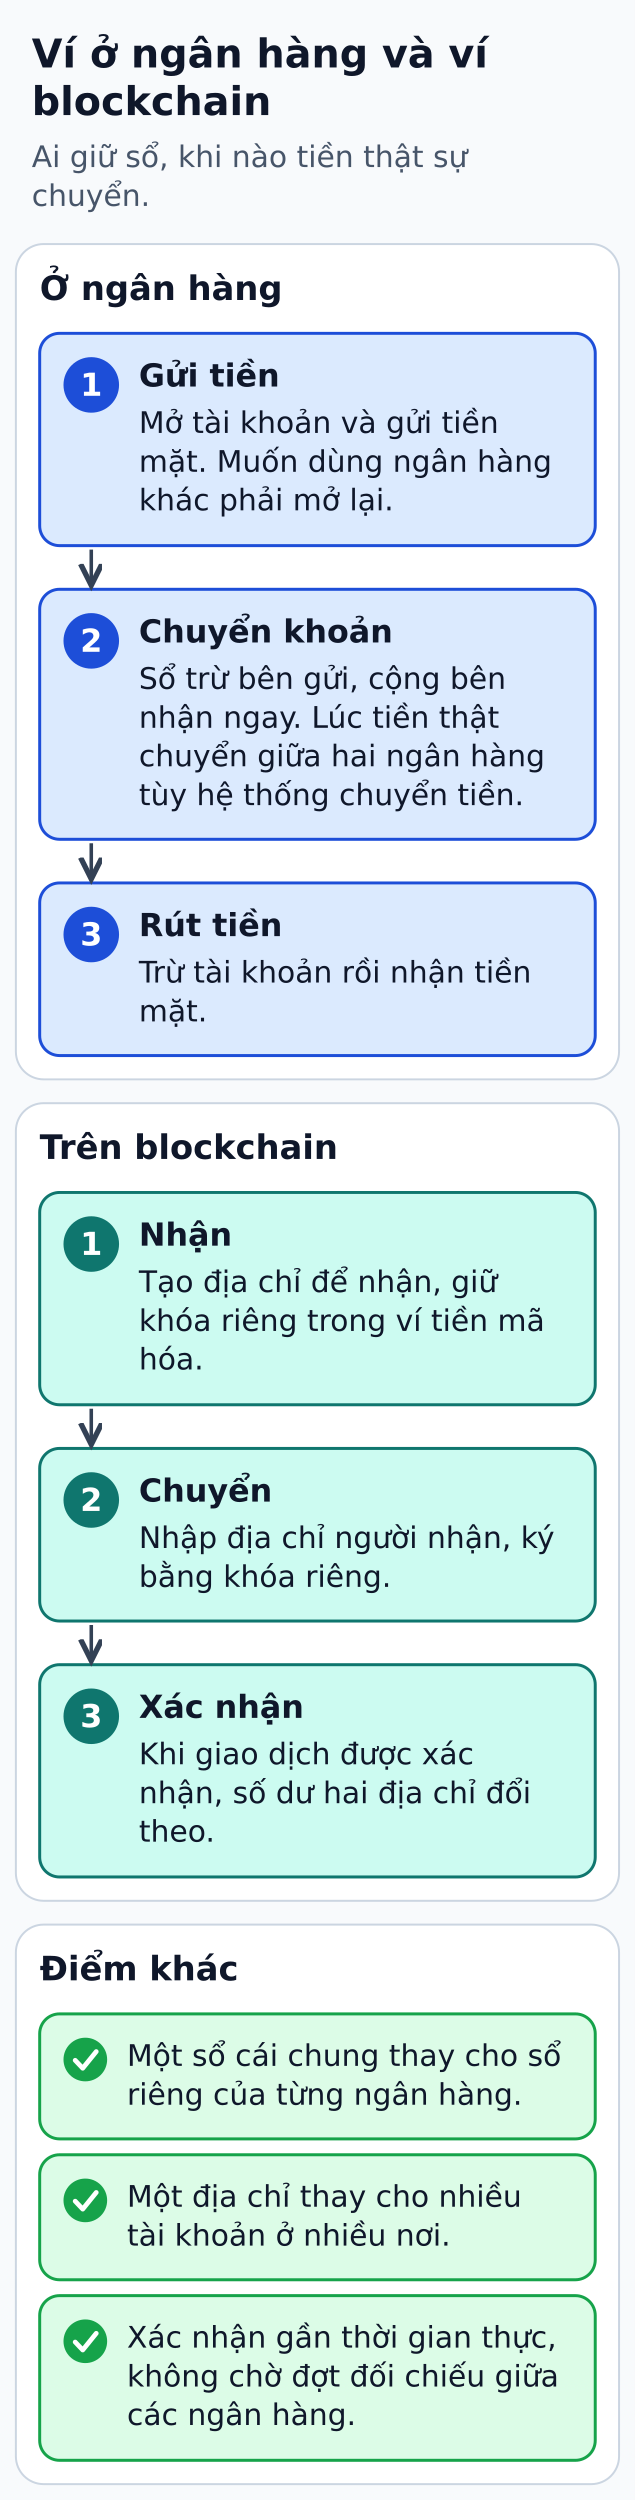
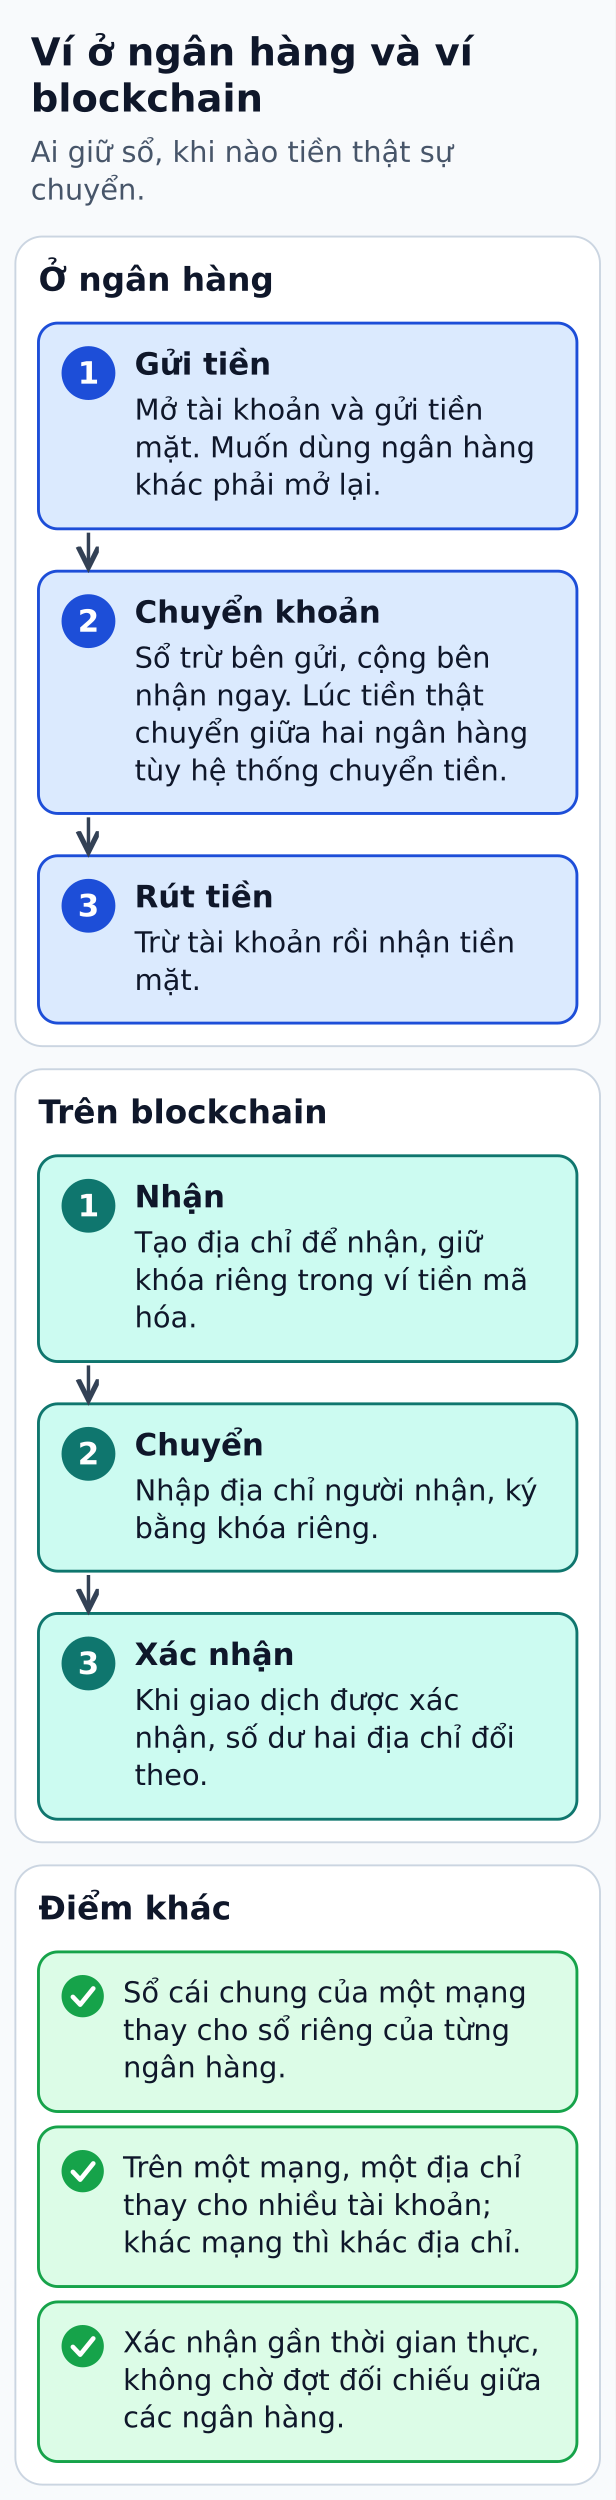
- <svg xmlns="http://www.w3.org/2000/svg" width="320" height="1260" viewBox="0 0 320 1260" role="img" aria-labelledby="title desc">
+ <svg xmlns="http://www.w3.org/2000/svg" width="320" height="1300" viewBox="0 0 320 1300" role="img" aria-labelledby="title desc">
  <defs>
    <marker id="arrow" markerWidth="8" markerHeight="8" refX="6" refY="3" orient="auto">
      <path d="M0,0 L6,3 L0,6" fill="none" stroke="#334155" stroke-width="1.5" />
    </marker>
  </defs>
-   <rect width="320" height="1260" fill="#f8fafc" />
+   <rect width="320" height="1300" fill="#f8fafc" />
  <g font-family="DejaVu Sans, Arial, sans-serif" fill="#0f172a">
    <text x="16" y="34" font-size="20" fill="#0f172a" font-weight="bold" text-anchor="start">Ví ở ngân hàng và ví</text>
    <text x="16" y="58" font-size="20" fill="#0f172a" font-weight="bold" text-anchor="start">blockchain</text>
    <text x="16" y="84.2" font-size="15" fill="#475569" font-weight="normal" text-anchor="start">Ai giữ sổ, khi nào tiền thật sự</text>
    <text x="16" y="103.8" font-size="15" fill="#475569" font-weight="normal" text-anchor="start">chuyển.</text>
    <rect x="8" y="123" width="304" height="421" rx="14" fill="#ffffff" stroke="#cbd5e1" stroke-width="1" />
    <text x="20" y="151.2" font-size="17" fill="#0f172a" font-weight="bold" text-anchor="start">Ở ngân hàng</text>
    <rect x="20" y="168" width="280" height="107" rx="10" fill="#dbeafe" stroke="#1d4ed8" stroke-width="1.5" />
    <circle cx="46" cy="194" r="14" fill="#1d4ed8" />
    <text x="46" y="199.5" font-size="16" fill="#ffffff" font-weight="bold" text-anchor="middle">1</text>
    <text x="70" y="194.8" font-size="16" fill="#0f172a" font-weight="bold" text-anchor="start">Gửi tiền</text>
    <text x="70" y="218.2" font-size="15" fill="#0f172a" font-weight="normal" text-anchor="start">Mở tài khoản và gửi tiền</text>
    <text x="70" y="237.8" font-size="15" fill="#0f172a" font-weight="normal" text-anchor="start">mặt. Muốn dùng ngân hàng</text>
    <text x="70" y="257.2" font-size="15" fill="#0f172a" font-weight="normal" text-anchor="start">khác phải mở lại.</text>
    <rect x="20" y="297" width="280" height="126" rx="10" fill="#dbeafe" stroke="#1d4ed8" stroke-width="1.5" />
    <circle cx="46" cy="323" r="14" fill="#1d4ed8" />
    <text x="46" y="328.5" font-size="16" fill="#ffffff" font-weight="bold" text-anchor="middle">2</text>
    <text x="70" y="323.8" font-size="16" fill="#0f172a" font-weight="bold" text-anchor="start">Chuyển khoản</text>
    <text x="70" y="347.2" font-size="15" fill="#0f172a" font-weight="normal" text-anchor="start">Sổ trừ bên gửi, cộng bên</text>
    <text x="70" y="366.8" font-size="15" fill="#0f172a" font-weight="normal" text-anchor="start">nhận ngay. Lúc tiền thật</text>
    <text x="70" y="386.2" font-size="15" fill="#0f172a" font-weight="normal" text-anchor="start">chuyển giữa hai ngân hàng</text>
    <text x="70" y="405.8" font-size="15" fill="#0f172a" font-weight="normal" text-anchor="start">tùy hệ thống chuyển tiền.</text>
    <polyline points="46,277 46,295" fill="none" stroke="#334155" stroke-width="1.8" stroke-linejoin="round" marker-end="url(#arrow)" />
    <rect x="20" y="445" width="280" height="87" rx="10" fill="#dbeafe" stroke="#1d4ed8" stroke-width="1.5" />
    <circle cx="46" cy="471" r="14" fill="#1d4ed8" />
    <text x="46" y="476.5" font-size="16" fill="#ffffff" font-weight="bold" text-anchor="middle">3</text>
    <text x="70" y="471.8" font-size="16" fill="#0f172a" font-weight="bold" text-anchor="start">Rút tiền</text>
    <text x="70" y="495.2" font-size="15" fill="#0f172a" font-weight="normal" text-anchor="start">Trừ tài khoản rồi nhận tiền</text>
    <text x="70" y="514.8" font-size="15" fill="#0f172a" font-weight="normal" text-anchor="start">mặt.</text>
    <polyline points="46,425 46,443" fill="none" stroke="#334155" stroke-width="1.8" stroke-linejoin="round" marker-end="url(#arrow)" />
    <rect x="8" y="556" width="304" height="402" rx="14" fill="#ffffff" stroke="#cbd5e1" stroke-width="1" />
    <text x="20" y="584.1" font-size="17" fill="#0f172a" font-weight="bold" text-anchor="start">Trên blockchain</text>
    <rect x="20" y="601" width="280" height="107" rx="10" fill="#ccfbf1" stroke="#0f766e" stroke-width="1.5" />
    <circle cx="46" cy="627" r="14" fill="#0f766e" />
    <text x="46" y="632.5" font-size="16" fill="#ffffff" font-weight="bold" text-anchor="middle">1</text>
    <text x="70" y="627.8" font-size="16" fill="#0f172a" font-weight="bold" text-anchor="start">Nhận</text>
    <text x="70" y="651.2" font-size="15" fill="#0f172a" font-weight="normal" text-anchor="start">Tạo địa chỉ để nhận, giữ</text>
    <text x="70" y="670.8" font-size="15" fill="#0f172a" font-weight="normal" text-anchor="start">khóa riêng trong ví tiền mã</text>
    <text x="70" y="690.2" font-size="15" fill="#0f172a" font-weight="normal" text-anchor="start">hóa.</text>
    <rect x="20" y="730" width="280" height="87" rx="10" fill="#ccfbf1" stroke="#0f766e" stroke-width="1.5" />
    <circle cx="46" cy="756" r="14" fill="#0f766e" />
    <text x="46" y="761.5" font-size="16" fill="#ffffff" font-weight="bold" text-anchor="middle">2</text>
    <text x="70" y="756.8" font-size="16" fill="#0f172a" font-weight="bold" text-anchor="start">Chuyển</text>
    <text x="70" y="780.2" font-size="15" fill="#0f172a" font-weight="normal" text-anchor="start">Nhập địa chỉ người nhận, ký</text>
    <text x="70" y="799.8" font-size="15" fill="#0f172a" font-weight="normal" text-anchor="start">bằng khóa riêng.</text>
    <polyline points="46,710 46,728" fill="none" stroke="#334155" stroke-width="1.8" stroke-linejoin="round" marker-end="url(#arrow)" />
    <rect x="20" y="839" width="280" height="107" rx="10" fill="#ccfbf1" stroke="#0f766e" stroke-width="1.5" />
    <circle cx="46" cy="865" r="14" fill="#0f766e" />
    <text x="46" y="870.5" font-size="16" fill="#ffffff" font-weight="bold" text-anchor="middle">3</text>
    <text x="70" y="865.8" font-size="16" fill="#0f172a" font-weight="bold" text-anchor="start">Xác nhận</text>
    <text x="70" y="889.2" font-size="15" fill="#0f172a" font-weight="normal" text-anchor="start">Khi giao dịch được xác</text>
    <text x="70" y="908.8" font-size="15" fill="#0f172a" font-weight="normal" text-anchor="start">nhận, số dư hai địa chỉ đổi</text>
    <text x="70" y="928.2" font-size="15" fill="#0f172a" font-weight="normal" text-anchor="start">theo.</text>
    <polyline points="46,819 46,837" fill="none" stroke="#334155" stroke-width="1.8" stroke-linejoin="round" marker-end="url(#arrow)" />
-     <rect x="8" y="970" width="304" height="282" rx="14" fill="#ffffff" stroke="#cbd5e1" stroke-width="1" />
+     <rect x="8" y="970" width="304" height="322" rx="14" fill="#ffffff" stroke="#cbd5e1" stroke-width="1" />
    <text x="20" y="998.1" font-size="17" fill="#0f172a" font-weight="bold" text-anchor="start">Điểm khác</text>
-     <rect x="20" y="1015" width="280" height="63" rx="10" fill="#dcfce7" stroke="#16a34a" stroke-width="1.5" />
+     <rect x="20" y="1015" width="280" height="83" rx="10" fill="#dcfce7" stroke="#16a34a" stroke-width="1.5" />
    <circle cx="43" cy="1038" r="11" fill="#16a34a" />
    <polyline points="37.9,1038.4 41.7,1042.4 48.5,1034" fill="none" stroke="#ffffff" stroke-width="2.4" stroke-linecap="round" stroke-linejoin="round" />
-     <text x="64" y="1041.2" font-size="15" fill="#0f172a" font-weight="normal" text-anchor="start">Một sổ cái chung thay cho sổ</text>
-     <text x="64" y="1060.8" font-size="15" fill="#0f172a" font-weight="normal" text-anchor="start">riêng của từng ngân hàng.</text>
-     <rect x="20" y="1086" width="280" height="63" rx="10" fill="#dcfce7" stroke="#16a34a" stroke-width="1.5" />
-     <circle cx="43" cy="1109" r="11" fill="#16a34a" />
-     <polyline points="37.9,1109.4 41.7,1113.4 48.5,1105" fill="none" stroke="#ffffff" stroke-width="2.4" stroke-linecap="round" stroke-linejoin="round" />
-     <text x="64" y="1112.2" font-size="15" fill="#0f172a" font-weight="normal" text-anchor="start">Một địa chỉ thay cho nhiều</text>
-     <text x="64" y="1131.8" font-size="15" fill="#0f172a" font-weight="normal" text-anchor="start">tài khoản ở nhiều nơi.</text>
-     <rect x="20" y="1157" width="280" height="83" rx="10" fill="#dcfce7" stroke="#16a34a" stroke-width="1.5" />
-     <circle cx="43" cy="1180" r="11" fill="#16a34a" />
-     <polyline points="37.9,1180.4 41.7,1184.4 48.5,1176" fill="none" stroke="#ffffff" stroke-width="2.4" stroke-linecap="round" stroke-linejoin="round" />
-     <text x="64" y="1183.2" font-size="15" fill="#0f172a" font-weight="normal" text-anchor="start">Xác nhận gần thời gian thực,</text>
-     <text x="64" y="1202.8" font-size="15" fill="#0f172a" font-weight="normal" text-anchor="start">không chờ đợt đối chiếu giữa</text>
-     <text x="64" y="1222.2" font-size="15" fill="#0f172a" font-weight="normal" text-anchor="start">các ngân hàng.</text>
+     <text x="64" y="1041.2" font-size="15" fill="#0f172a" font-weight="normal" text-anchor="start">Sổ cái chung của một mạng</text>
+     <text x="64" y="1060.8" font-size="15" fill="#0f172a" font-weight="normal" text-anchor="start">thay cho sổ riêng của từng</text>
+     <text x="64" y="1080.2" font-size="15" fill="#0f172a" font-weight="normal" text-anchor="start">ngân hàng.</text>
+     <rect x="20" y="1106" width="280" height="83" rx="10" fill="#dcfce7" stroke="#16a34a" stroke-width="1.5" />
+     <circle cx="43" cy="1129" r="11" fill="#16a34a" />
+     <polyline points="37.9,1129.4 41.7,1133.4 48.5,1125" fill="none" stroke="#ffffff" stroke-width="2.4" stroke-linecap="round" stroke-linejoin="round" />
+     <text x="64" y="1132.2" font-size="15" fill="#0f172a" font-weight="normal" text-anchor="start">Trên một mạng, một địa chỉ</text>
+     <text x="64" y="1151.8" font-size="15" fill="#0f172a" font-weight="normal" text-anchor="start">thay cho nhiều tài khoản;</text>
+     <text x="64" y="1171.2" font-size="15" fill="#0f172a" font-weight="normal" text-anchor="start">khác mạng thì khác địa chỉ.</text>
+     <rect x="20" y="1197" width="280" height="83" rx="10" fill="#dcfce7" stroke="#16a34a" stroke-width="1.5" />
+     <circle cx="43" cy="1220" r="11" fill="#16a34a" />
+     <polyline points="37.9,1220.4 41.7,1224.4 48.5,1216" fill="none" stroke="#ffffff" stroke-width="2.4" stroke-linecap="round" stroke-linejoin="round" />
+     <text x="64" y="1223.2" font-size="15" fill="#0f172a" font-weight="normal" text-anchor="start">Xác nhận gần thời gian thực,</text>
+     <text x="64" y="1242.8" font-size="15" fill="#0f172a" font-weight="normal" text-anchor="start">không chờ đợt đối chiếu giữa</text>
+     <text x="64" y="1262.2" font-size="15" fill="#0f172a" font-weight="normal" text-anchor="start">các ngân hàng.</text>
  </g>
</svg>
